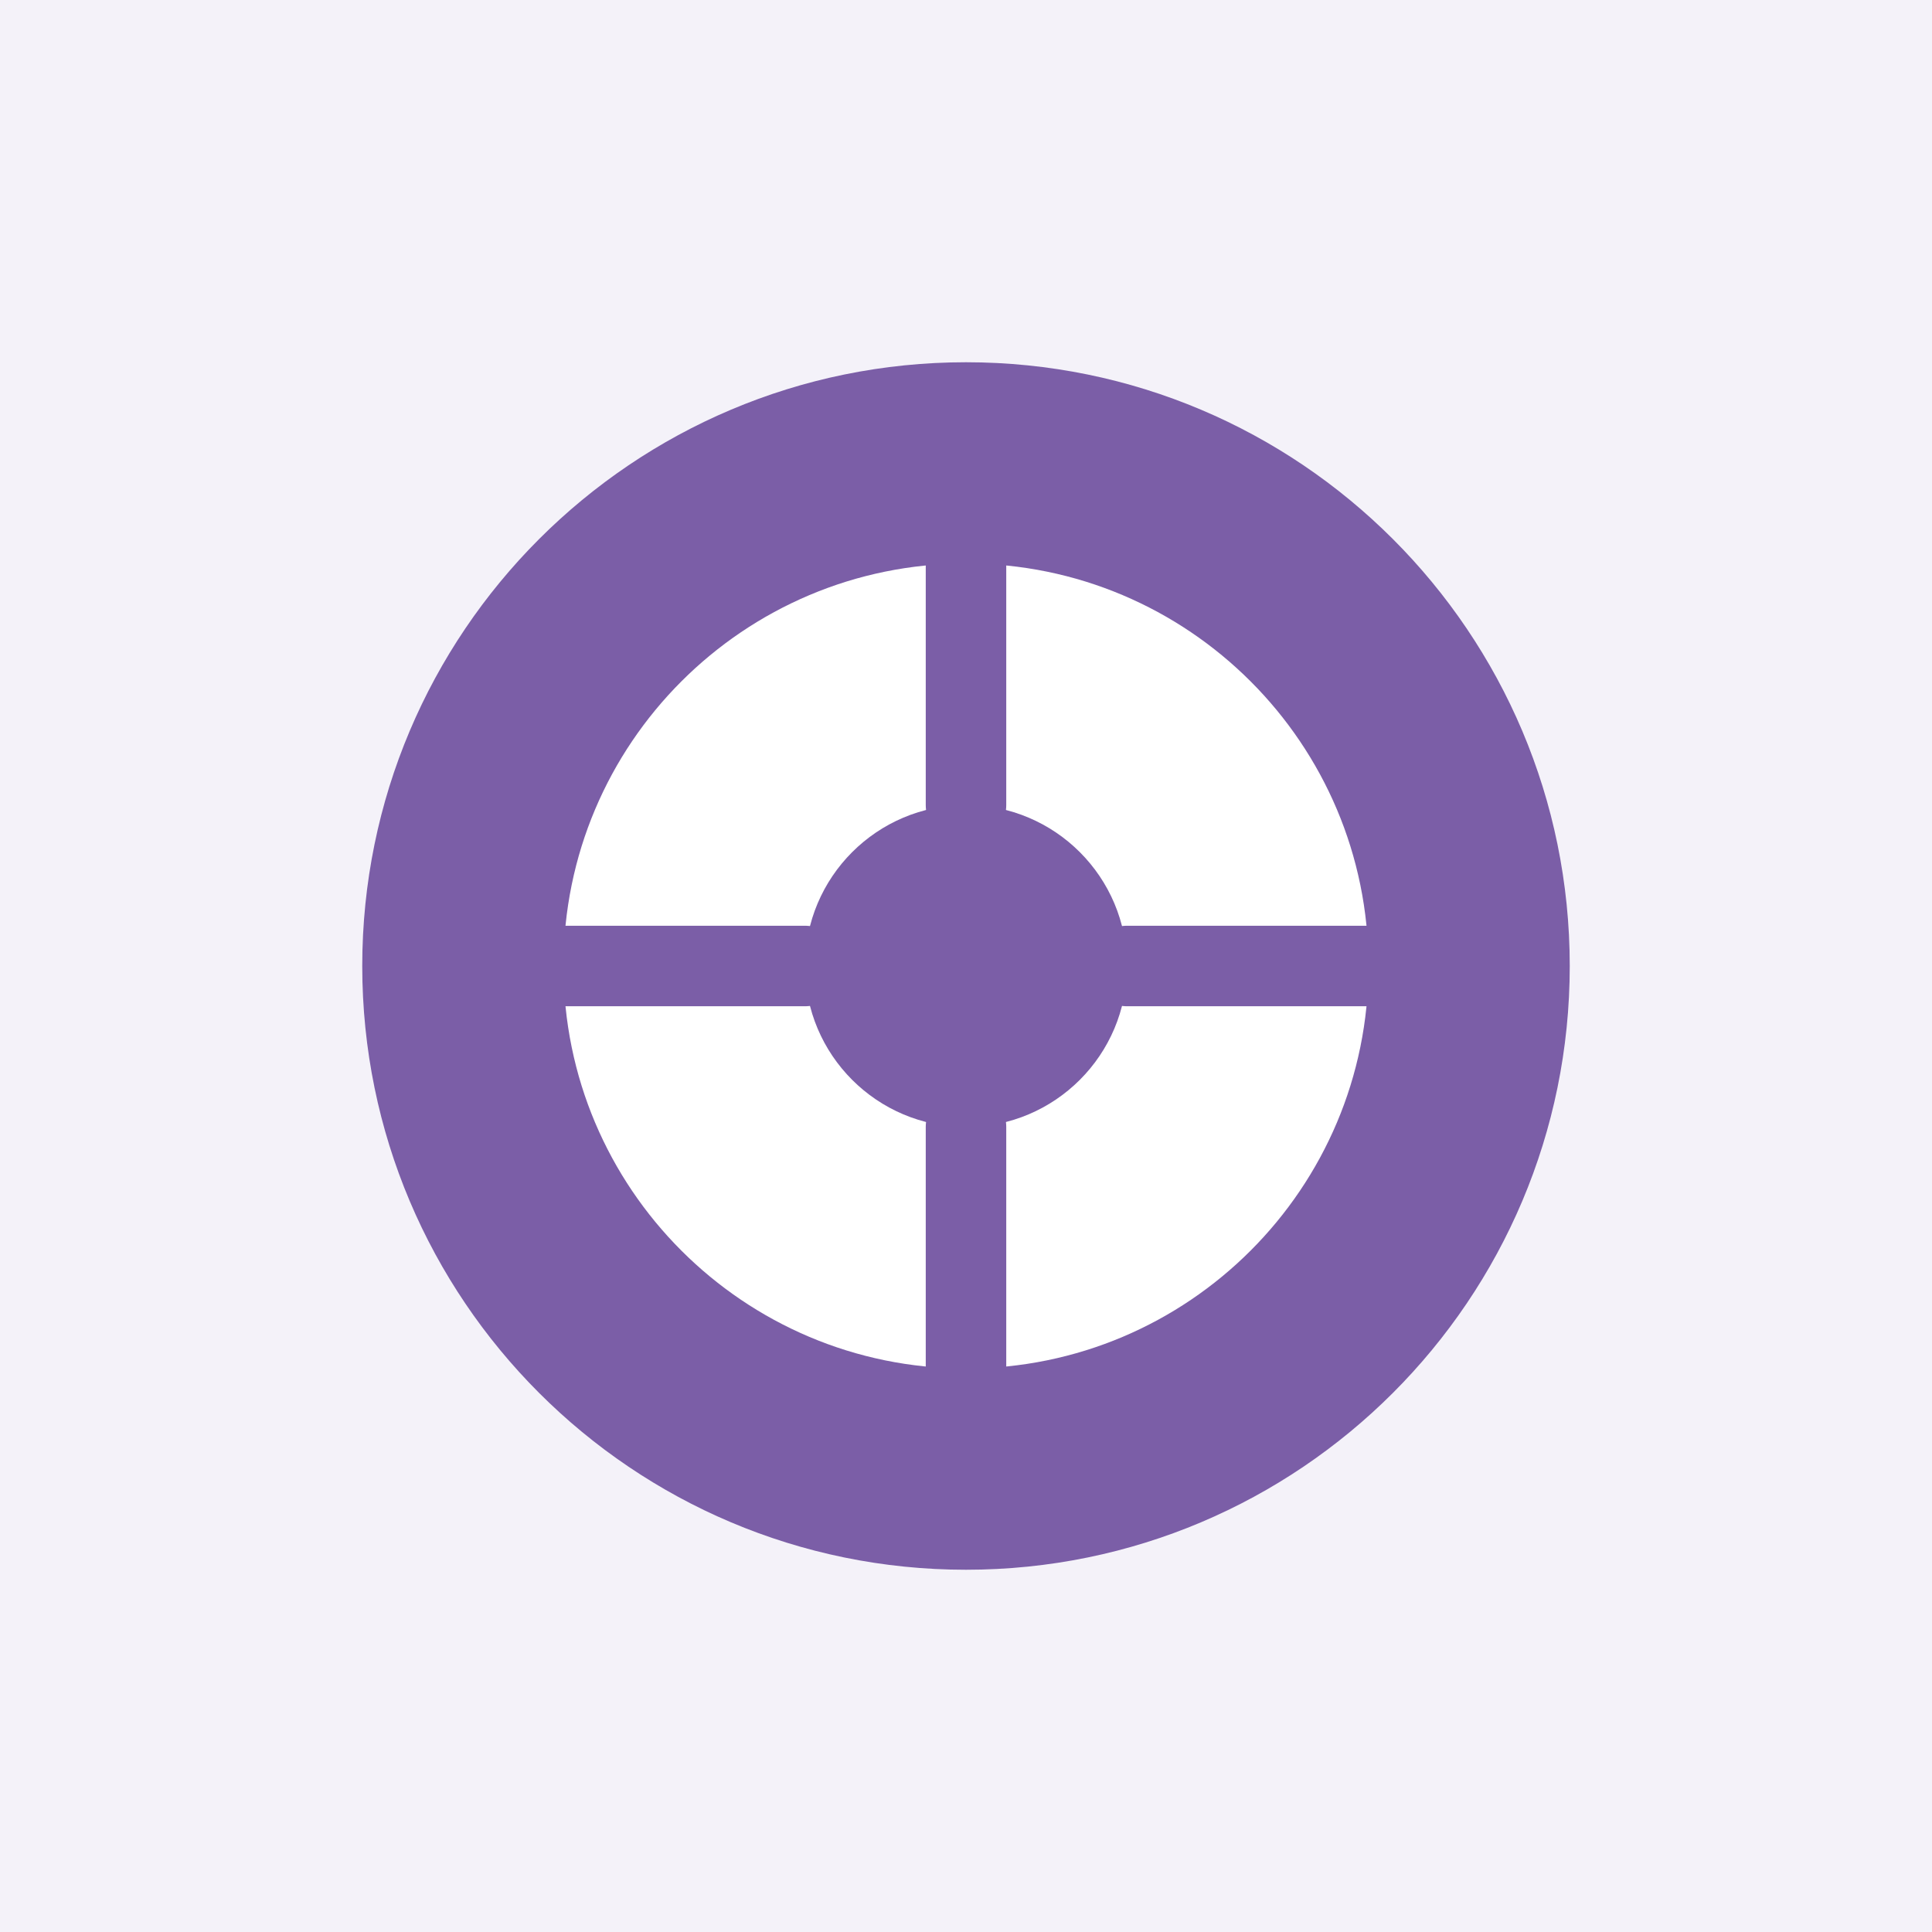
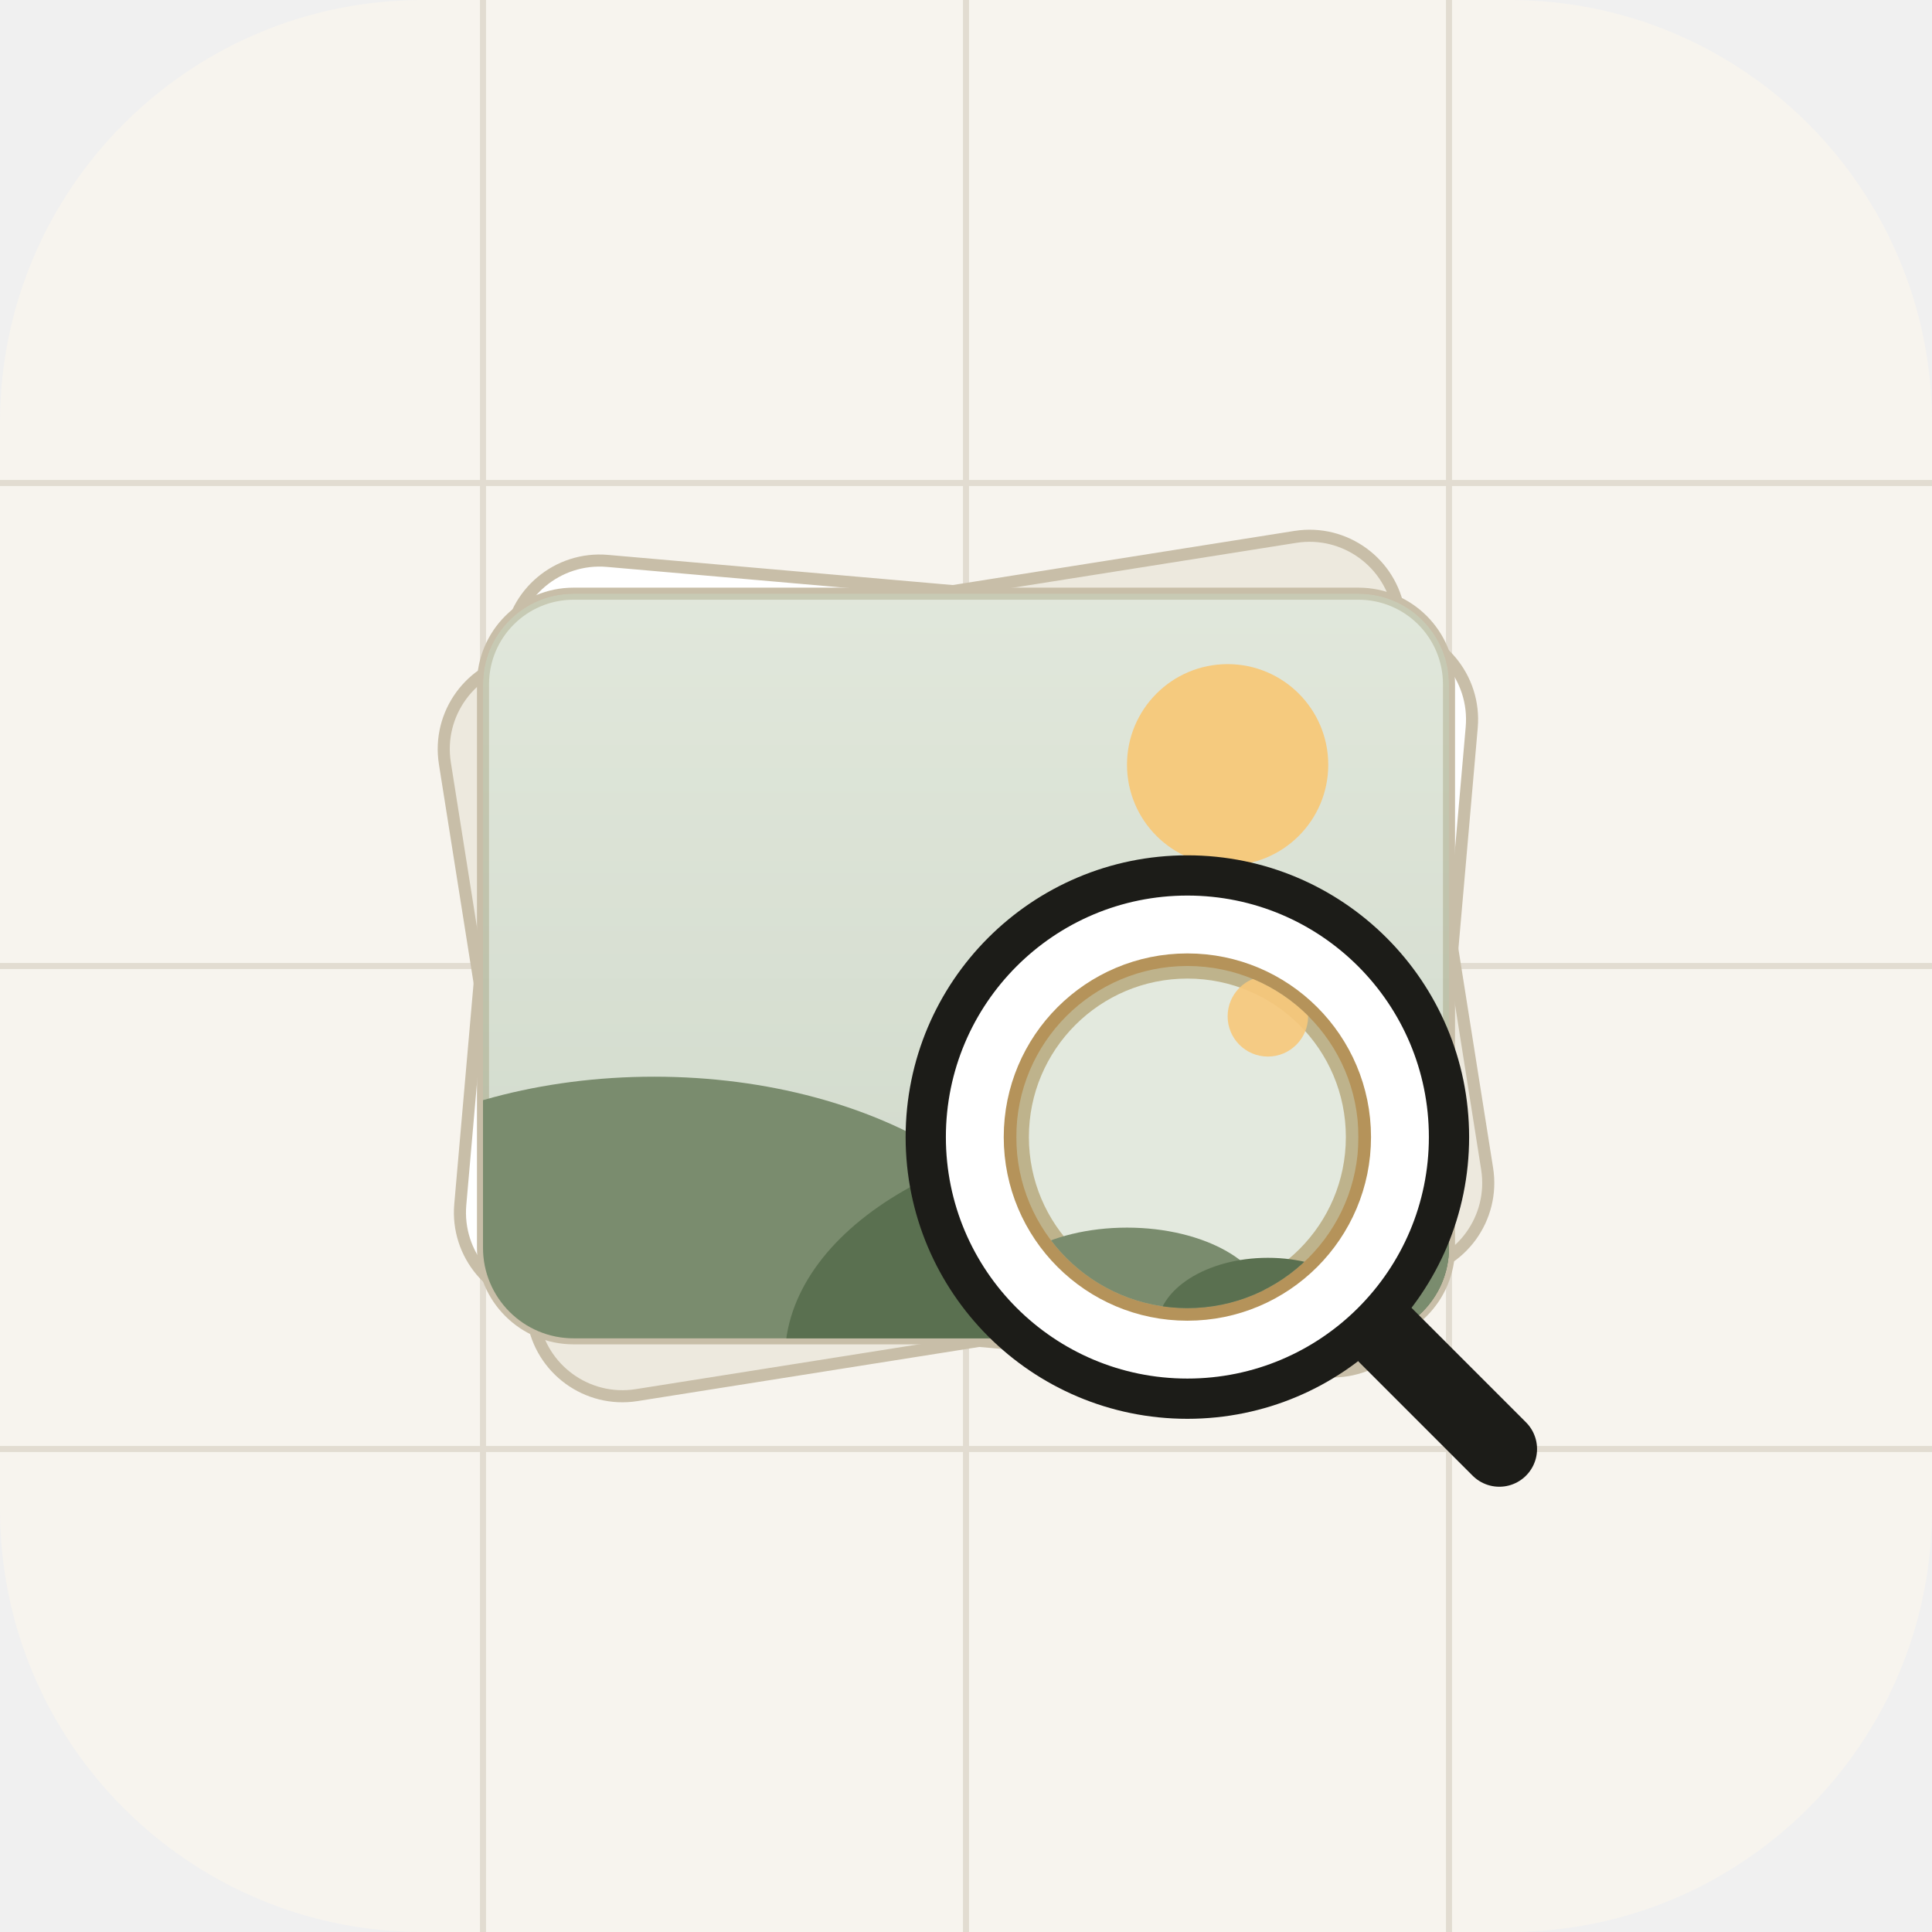
- <svg xmlns="http://www.w3.org/2000/svg" width="192" height="192" viewBox="0 0 192 192">
-   <rect width="192" height="192" fill="#F4F2F9" />
-   <circle cx="96" cy="96" r="60" fill="#7B5EA7" />
-   <circle cx="96" cy="96" r="40" fill="#FFFFFF" />
-   <path d="M96 56 L96 80 M96 112 L96 136 M56 96 L80 96 M112 96 L136 96" stroke="#7B5EA7" stroke-width="8" stroke-linecap="round" />
-   <circle cx="96" cy="96" r="16" fill="#7B5EA7" />
+ <svg xmlns="http://www.w3.org/2000/svg" viewBox="0 0 192 192" width="192" height="192">
+   <defs>
+     <clipPath id="bg-clip-s">
+       <rect width="192" height="192" rx="42" ry="42" />
+     </clipPath>
+     <clipPath id="photo-clip-s">
+       <rect x="48" y="59" width="96" height="74" rx="9" />
+     </clipPath>
+     <clipPath id="lens-clip-s">
+       <circle cx="118" cy="113" r="17" />
+     </clipPath>
+     <linearGradient id="sky-s" x1="0" y1="0" x2="0" y2="1">
+       <stop offset="0%" stop-color="#C8D4BE" />
+       <stop offset="100%" stop-color="#A8B89E" />
+     </linearGradient>
+   </defs>
+   <rect width="192" height="192" rx="42" ry="42" fill="#F7F4EE" />
+   <g clip-path="url(#bg-clip-s)" stroke="#D8D2C4" stroke-width="0.6" opacity="0.7">
+     <line x1="0" y1="48" x2="192" y2="48" />
+     <line x1="0" y1="96" x2="192" y2="96" />
+     <line x1="0" y1="144" x2="192" y2="144" />
+     <line x1="48" y1="0" x2="48" y2="192" />
+     <line x1="96" y1="0" x2="96" y2="192" />
+     <line x1="144" y1="0" x2="144" y2="192" />
+   </g>
+   <rect x="48" y="59" width="96" height="74" rx="9" fill="#EDE9DE" stroke="#C8BEA8" stroke-width="1.2" transform="rotate(-9 96 96)" />
+   <rect x="48" y="59" width="96" height="74" rx="9" fill="#fff" stroke="#C8BEA8" stroke-width="1.2" transform="rotate(5 96 96)" />
+   <rect x="48" y="59" width="96" height="74" rx="9" fill="#fff" stroke="#C8BEA8" stroke-width="1.2" />
+   <rect x="48" y="59" width="96" height="74" rx="9" fill="url(#sky-s)" opacity="0.55" clip-path="url(#photo-clip-s)" />
+   <circle cx="122" cy="76" r="10" fill="#F7C87A" opacity="0.95" clip-path="url(#photo-clip-s)" />
+   <ellipse cx="65" cy="133" rx="41" ry="26" fill="#7A8C6E" clip-path="url(#photo-clip-s)" />
+   <ellipse cx="116" cy="135" rx="38" ry="23" fill="#5A7050" clip-path="url(#photo-clip-s)" />
+   <ellipse cx="158" cy="139" rx="34" ry="21" fill="#7A8C6E" clip-path="url(#photo-clip-s)" />
+   <line x1="133" y1="128" x2="149" y2="144" stroke="#1C1C18" stroke-width="7.5" stroke-linecap="round" />
+   <circle cx="118" cy="113" r="26" fill="white" stroke="#1C1C18" stroke-width="4" />
+   <circle cx="118" cy="113" r="17" fill="none" stroke="#B5935A" stroke-width="2.5" />
+   <rect x="101" y="96" width="34" height="34" fill="#C8D4BE" opacity="0.5" clip-path="url(#lens-clip-s)" />
+   <ellipse cx="112" cy="130" rx="14" ry="8" fill="#7A8C6E" clip-path="url(#lens-clip-s)" />
+   <ellipse cx="126" cy="132" rx="11" ry="7" fill="#5A7050" clip-path="url(#lens-clip-s)" />
+   <circle cx="126" cy="101" r="4" fill="#F7C87A" opacity="0.9" clip-path="url(#lens-clip-s)" />
</svg>
